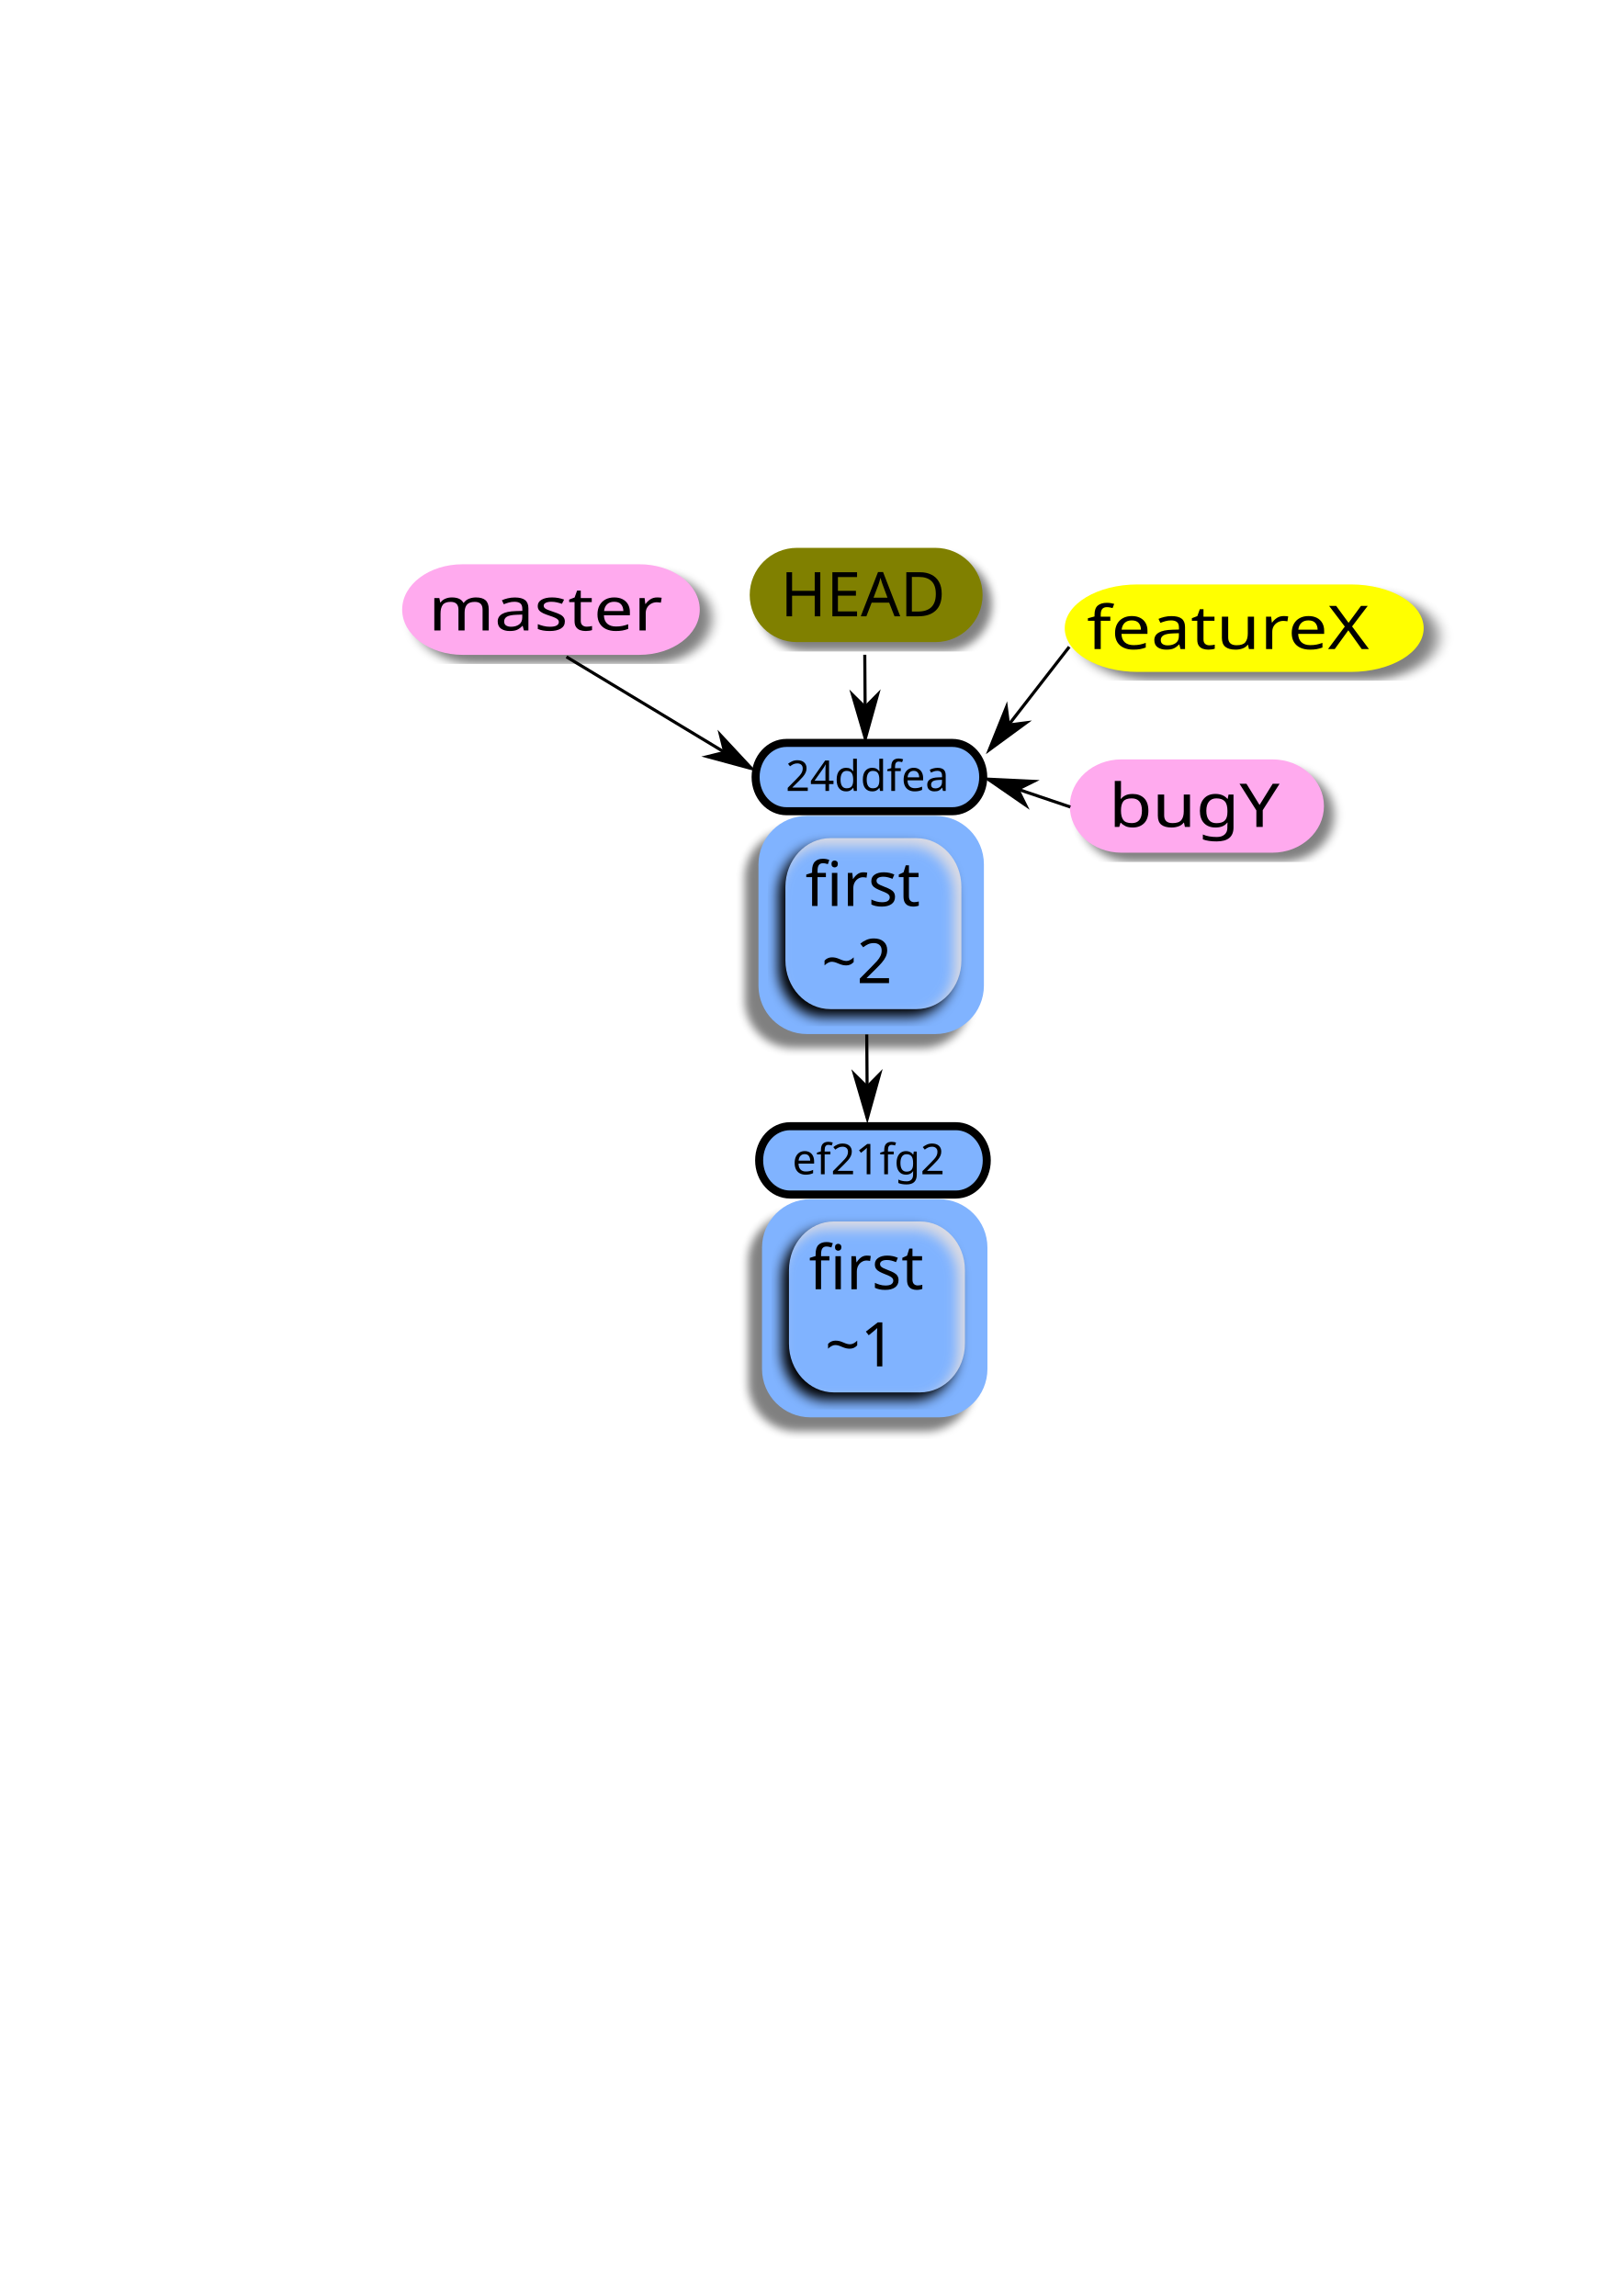
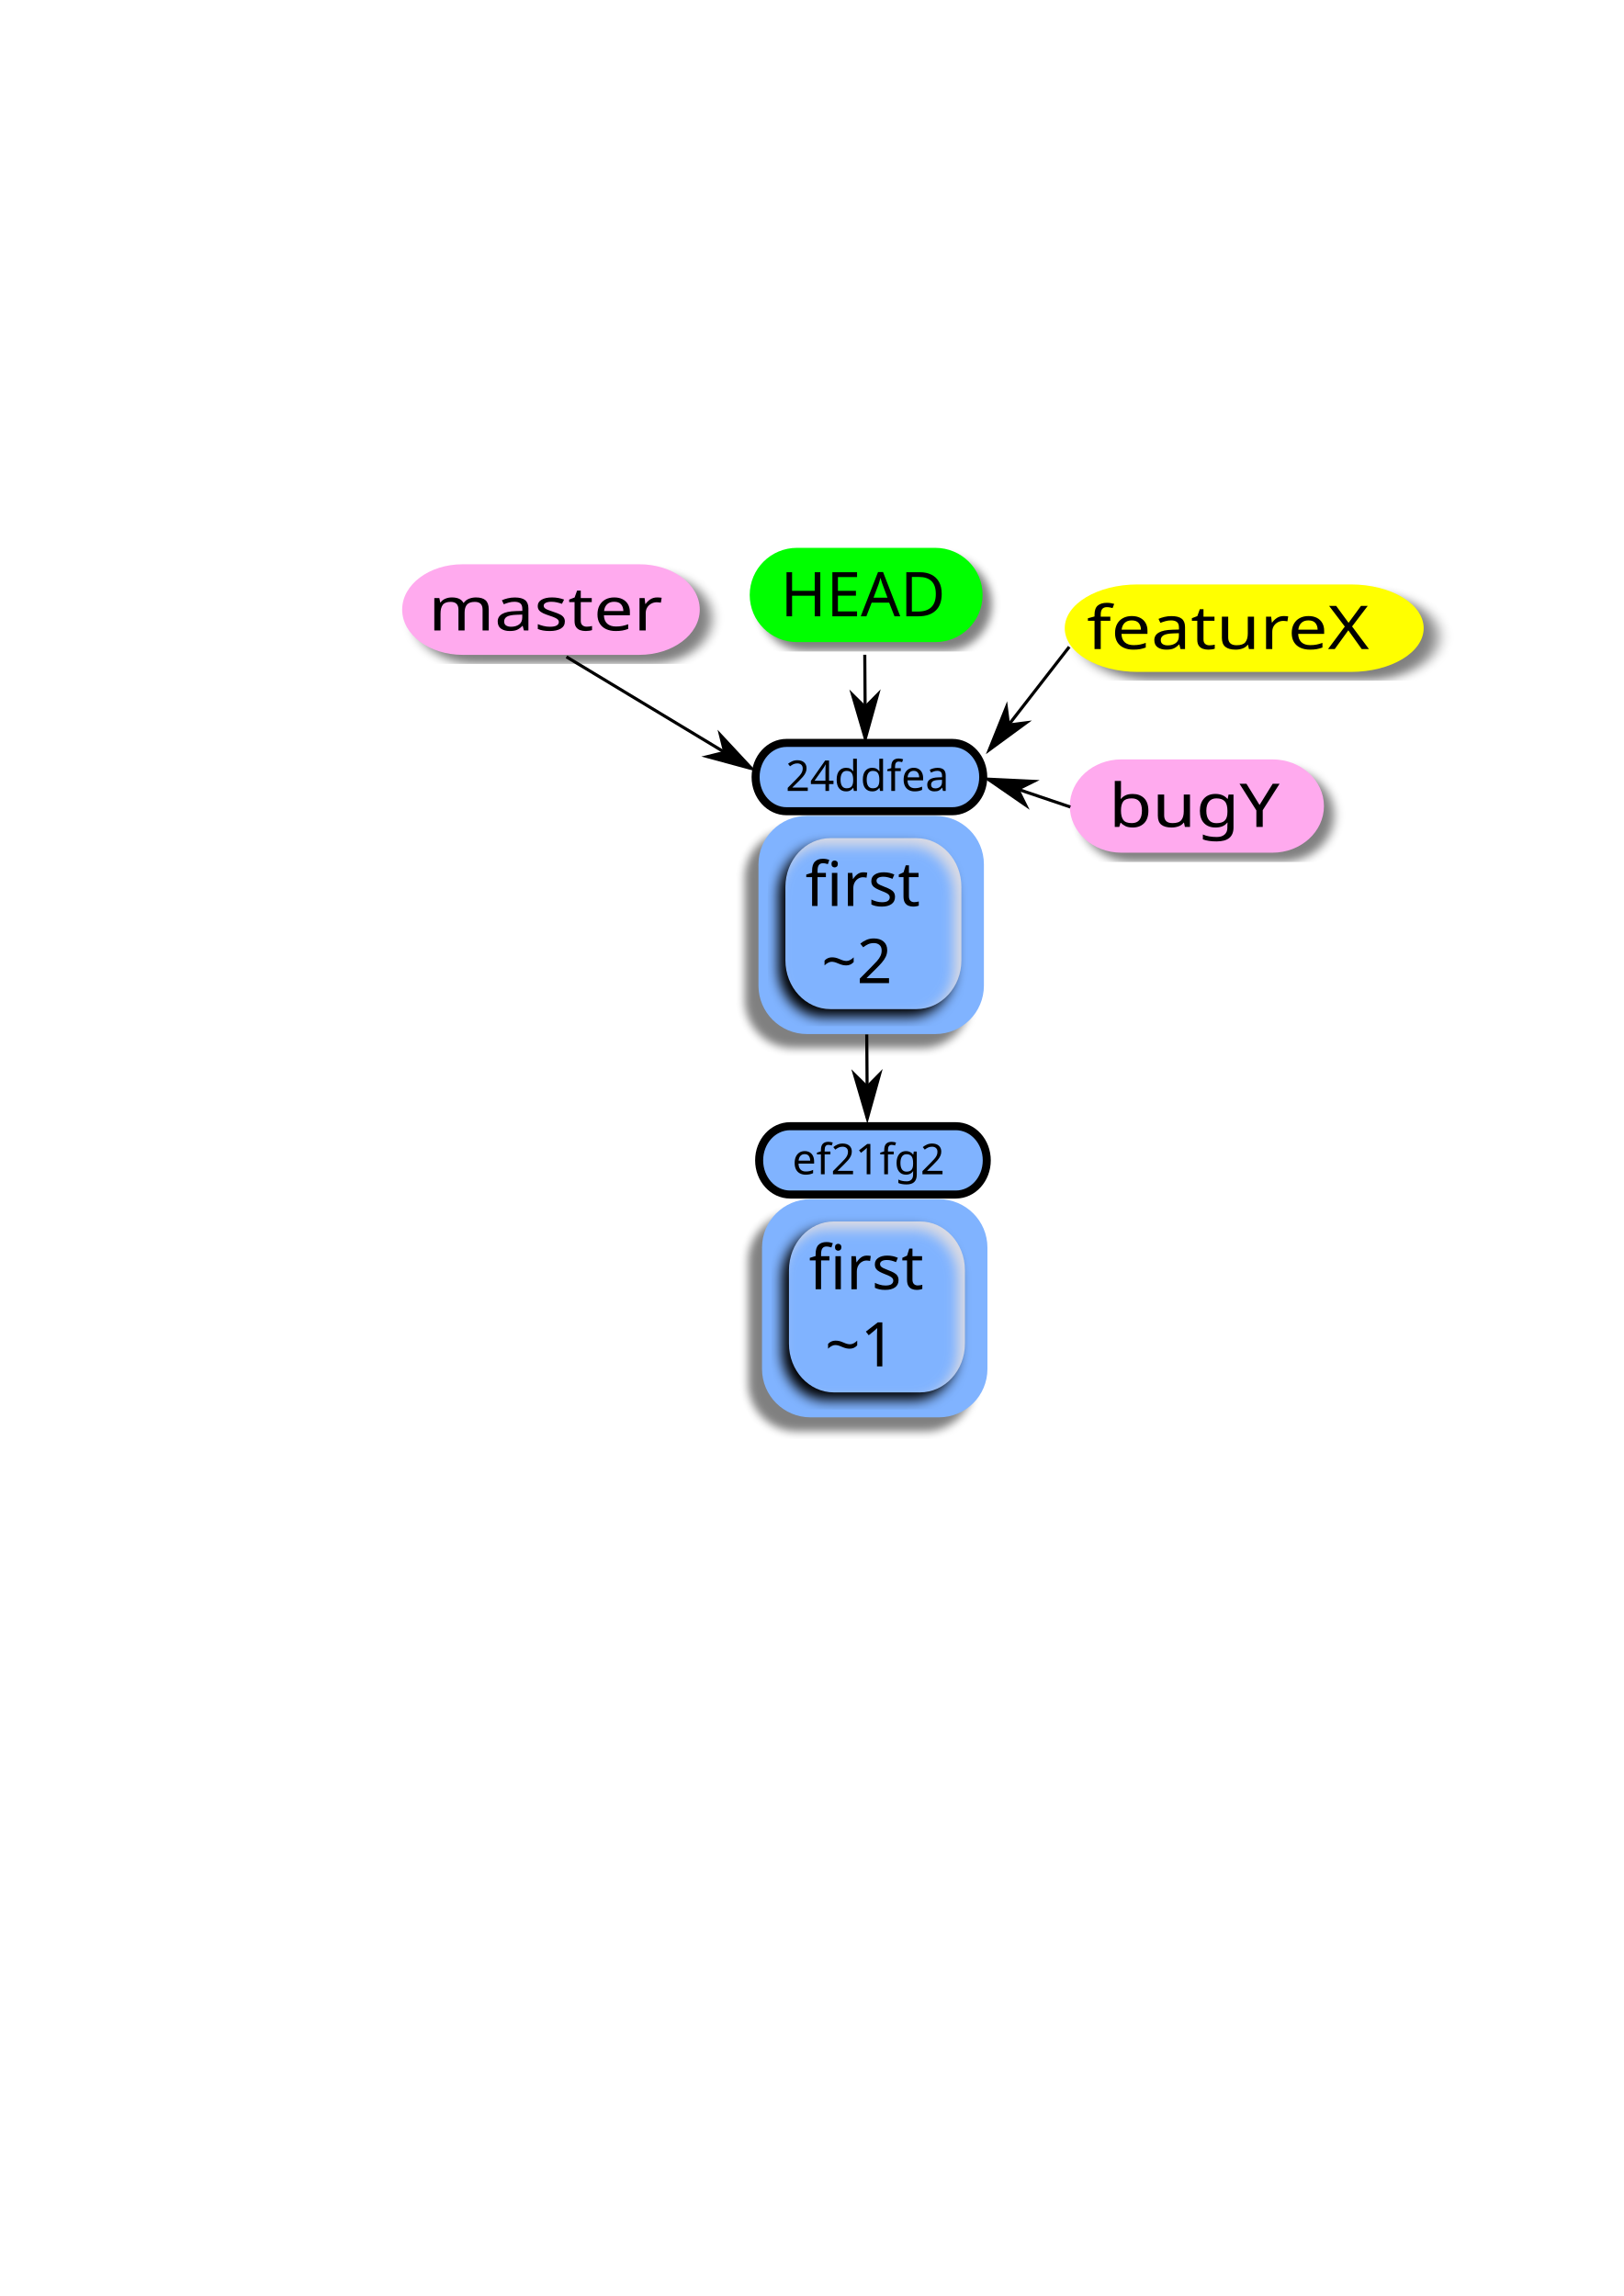
<svg xmlns="http://www.w3.org/2000/svg" xmlns:ns1="http://www.openswatchbook.org/uri/2009/osb" width="297mm" height="420mm" viewBox="0 0 1052.362 1488.189" id="svg2" version="1.1">
  <defs id="defs4">
    <marker orient="auto" refY="0.0" refX="0.0" id="marker9110" style="overflow:visible;">
      <path id="path9112" d="M 0.0,0.0 L 5.0,-5.0 L -12.5,0.0 L 5.0,5.0 L 0.0,0.0 z " style="fill-rule:evenodd;stroke:#000000;stroke-width:1pt;stroke-opacity:1;fill:#000000;fill-opacity:1" transform="scale(0.8) rotate(180) translate(12.5,0)" />
    </marker>
    <marker orient="auto" refY="0.0" refX="0.0" id="marker8998" style="overflow:visible;">
      <path id="path9000" d="M 0.0,0.0 L 5.0,-5.0 L -12.5,0.0 L 5.0,5.0 L 0.0,0.0 z " style="fill-rule:evenodd;stroke:#000000;stroke-width:1pt;stroke-opacity:1;fill:#000000;fill-opacity:1" transform="scale(0.8) rotate(180) translate(12.5,0)" />
    </marker>
    <marker orient="auto" refY="0.0" refX="0.0" id="marker8892" style="overflow:visible;">
      <path id="path8894" d="M 0.0,0.0 L 5.0,-5.0 L -12.5,0.0 L 5.0,5.0 L 0.0,0.0 z " style="fill-rule:evenodd;stroke:#000000;stroke-width:1pt;stroke-opacity:1;fill:#000000;fill-opacity:1" transform="scale(0.8) rotate(180) translate(12.5,0)" />
    </marker>
    <marker orient="auto" refY="0.0" refX="0.0" id="marker8792" style="overflow:visible;">
      <path id="path8794" d="M 0.0,0.0 L 5.0,-5.0 L -12.5,0.0 L 5.0,5.0 L 0.0,0.0 z " style="fill-rule:evenodd;stroke:#000000;stroke-width:1pt;stroke-opacity:1;fill:#000000;fill-opacity:1" transform="scale(0.8) rotate(180) translate(12.5,0)" />
    </marker>
    <marker orient="auto" refY="0.0" refX="0.0" id="marker8698" style="overflow:visible;">
      <path id="path8700" d="M 0.0,0.0 L 5.0,-5.0 L -12.5,0.0 L 5.0,5.0 L 0.0,0.0 z " style="fill-rule:evenodd;stroke:#000000;stroke-width:1pt;stroke-opacity:1;fill:#000000;fill-opacity:1" transform="scale(0.8) rotate(180) translate(12.5,0)" />
    </marker>
    <marker orient="auto" refY="0.0" refX="0.0" id="marker7376" style="overflow:visible;">
      <path id="path7378" d="M 0.0,0.0 L 5.0,-5.0 L -12.5,0.0 L 5.0,5.0 L 0.0,0.0 z " style="fill-rule:evenodd;stroke:#000000;stroke-width:1pt;stroke-opacity:1;fill:#000000;fill-opacity:1" transform="scale(0.8) rotate(180) translate(12.5,0)" />
    </marker>
    <marker style="overflow:visible;" id="marker6272" refX="0.0" refY="0.0" orient="auto">
      <path transform="scale(0.8) rotate(180) translate(12.5,0)" style="fill-rule:evenodd;stroke:#000000;stroke-width:1pt;stroke-opacity:1;fill:#000000;fill-opacity:1" d="M 0.0,0.0 L 5.0,-5.0 L -12.5,0.0 L 5.0,5.0 L 0.0,0.0 z " id="path6274" />
    </marker>
    <marker orient="auto" refY="0.0" refX="0.0" id="marker4547" style="overflow:visible;">
      <path id="path4294" d="M 0.0,0.0 L 5.0,-5.0 L -12.5,0.0 L 5.0,5.0 L 0.0,0.0 z " style="fill-rule:evenodd;stroke:#000000;stroke-width:1pt;stroke-opacity:1;fill:#000000;fill-opacity:1" transform="scale(0.8) rotate(180) translate(12.5,0)" />
    </marker>
    <marker orient="auto" refY="0" refX="0" id="marker7876" style="overflow:visible">
      <path id="path7623" d="M 0,0 5,-5 -12.5,0 5,5 0,0 Z" style="fill:#000000;fill-opacity:1;fill-rule:evenodd;stroke:#000000;stroke-width:1pt;stroke-opacity:1" transform="matrix(-0.8,0,0,-0.8,-10,0)" />
    </marker>
    <marker orient="auto" refY="0" refX="0" id="Arrow1Lend" style="overflow:visible">
      <path id="path7119" d="M 0,0 5,-5 -12.5,0 5,5 0,0 Z" style="fill:#000000;fill-opacity:1;fill-rule:evenodd;stroke:#000000;stroke-width:1pt;stroke-opacity:1" transform="matrix(-0.8,0,0,-0.8,-10,0)" />
    </marker>
    <linearGradient id="linearGradient5542" ns1:paint="gradient">
      <stop style="stop-color:#000000;stop-opacity:1;" offset="0" id="stop5544" />
      <stop style="stop-color:#000000;stop-opacity:0;" offset="1" id="stop5546" />
    </linearGradient>
    <filter style="color-interpolation-filters:sRGB" id="filter4160">
      <feFlood flood-opacity="0.498" flood-color="rgb(0,0,0)" result="flood" id="feFlood4162" />
      <feComposite in="flood" in2="SourceGraphic" operator="in" result="composite1" id="feComposite4164" />
      <feGaussianBlur in="composite1" stdDeviation="3" result="blur" id="feGaussianBlur4166" />
      <feOffset dx="6" dy="6" result="offset" id="feOffset4168" />
      <feComposite in="SourceGraphic" in2="offset" operator="over" result="composite2" id="feComposite4170" />
    </filter>
    <filter style="color-interpolation-filters:sRGB" id="filter4160-4">
      <feFlood flood-opacity="0.498" flood-color="rgb(0,0,0)" result="flood" id="feFlood4162-7" />
      <feComposite in="flood" in2="SourceGraphic" operator="in" result="composite1" id="feComposite4164-5" />
      <feGaussianBlur in="composite1" stdDeviation="3" result="blur" id="feGaussianBlur4166-6" />
      <feOffset dx="6" dy="6" result="offset" id="feOffset4168-2" />
      <feComposite in="SourceGraphic" in2="offset" operator="over" result="composite2" id="feComposite4170-1" />
    </filter>
    <filter style="color-interpolation-filters:sRGB" id="filter4160-4-9">
      <feFlood flood-opacity="0.498" flood-color="rgb(0,0,0)" result="flood" id="feFlood4162-7-4" />
      <feComposite in="flood" in2="SourceGraphic" operator="in" result="composite1" id="feComposite4164-5-7" />
      <feGaussianBlur in="composite1" stdDeviation="3" result="blur" id="feGaussianBlur4166-6-9" />
      <feOffset dx="6" dy="6" result="offset" id="feOffset4168-2-4" />
      <feComposite in="SourceGraphic" in2="offset" operator="over" result="composite2" id="feComposite4170-1-5" />
    </filter>
    <filter style="color-interpolation-filters:sRGB" id="filter4160-4-9-0">
      <feFlood flood-opacity="0.498" flood-color="rgb(0,0,0)" result="flood" id="feFlood4162-7-4-8" />
      <feComposite in="flood" in2="SourceGraphic" operator="in" result="composite1" id="feComposite4164-5-7-1" />
      <feGaussianBlur in="composite1" stdDeviation="3" result="blur" id="feGaussianBlur4166-6-9-2" />
      <feOffset dx="6" dy="6" result="offset" id="feOffset4168-2-4-5" />
      <feComposite in="SourceGraphic" in2="offset" operator="over" result="composite2" id="feComposite4170-1-5-0" />
    </filter>
    <filter style="color-interpolation-filters:sRGB" id="filter4202">
      <feGaussianBlur result="result0" in="SourceAlpha" stdDeviation="4" id="feGaussianBlur4204" />
      <feOffset dx="5" dy="5" result="result4" id="feOffset4206" />
      <feComposite in="SourceGraphic" in2="result4" operator="xor" result="result3" id="feComposite4208" />
    </filter>
    <filter style="color-interpolation-filters:sRGB" id="filter4202-7">
      <feGaussianBlur result="result0" in="SourceAlpha" stdDeviation="4" id="feGaussianBlur4204-5" />
      <feOffset dx="5" dy="5" result="result4" id="feOffset4206-5" />
      <feComposite in="SourceGraphic" in2="result4" operator="xor" result="result3" id="feComposite4208-2" />
    </filter>
    <filter style="color-interpolation-filters:sRGB" id="filter4776">
      <feGaussianBlur result="result0" in="SourceAlpha" stdDeviation="4" id="feGaussianBlur4778" />
      <feOffset dx="5" dy="5" result="result4" id="feOffset4780" />
      <feComposite in="SourceGraphic" in2="result4" operator="xor" result="result3" id="feComposite4782" />
    </filter>
    <filter style="color-interpolation-filters:sRGB" id="filter4776-2">
      <feGaussianBlur result="result0" in="SourceAlpha" stdDeviation="4" id="feGaussianBlur4778-3" />
      <feOffset dx="5" dy="5" result="result4" id="feOffset4780-5" />
      <feComposite in="SourceGraphic" in2="result4" operator="xor" result="result3" id="feComposite4782-2" />
    </filter>
    <filter style="color-interpolation-filters:sRGB" id="filter4776-3">
      <feGaussianBlur result="result0" in="SourceAlpha" stdDeviation="4" id="feGaussianBlur4778-1" />
      <feOffset dx="5" dy="5" result="result4" id="feOffset4780-7" />
      <feComposite in="SourceGraphic" in2="result4" operator="xor" result="result3" id="feComposite4782-5" />
    </filter>
    <filter style="color-interpolation-filters:sRGB" id="filter5554">
      <feFlood flood-opacity="0.498" flood-color="rgb(0,0,0)" result="flood" id="feFlood5556" />
      <feComposite in="flood" in2="SourceGraphic" operator="in" result="composite1" id="feComposite5558" />
      <feGaussianBlur in="composite1" stdDeviation="3" result="blur" id="feGaussianBlur5560" />
      <feOffset dx="9.1" dy="8.9" result="offset" id="feOffset5562" />
      <feComposite in="SourceGraphic" in2="offset" operator="over" result="composite2" id="feComposite5564" />
    </filter>
    <filter style="color-interpolation-filters:sRGB" id="filter4776-3-1">
      <feGaussianBlur result="result0" in="SourceAlpha" stdDeviation="4" id="feGaussianBlur4778-1-1" />
      <feOffset dx="5" dy="5" result="result4" id="feOffset4780-7-2" />
      <feComposite in="SourceGraphic" in2="result4" operator="xor" result="result3" id="feComposite4782-5-6" />
    </filter>
    <filter style="color-interpolation-filters:sRGB" id="filter5554-4">
      <feFlood flood-opacity="0.498" flood-color="rgb(0,0,0)" result="flood" id="feFlood5556-6" />
      <feComposite in="flood" in2="SourceGraphic" operator="in" result="composite1" id="feComposite5558-8" />
      <feGaussianBlur in="composite1" stdDeviation="3" result="blur" id="feGaussianBlur5560-6" />
      <feOffset dx="9.1" dy="8.9" result="offset" id="feOffset5562-2" />
      <feComposite in="SourceGraphic" in2="offset" operator="over" result="composite2" id="feComposite5564-7" />
    </filter>
    <marker orient="auto" refY="0" refX="0" id="Arrow1Lend-9" style="overflow:visible">
      <path id="path7119-5" d="M 0,0 5,-5 -12.5,0 5,5 0,0 Z" style="fill:#000000;fill-opacity:1;fill-rule:evenodd;stroke:#000000;stroke-width:1pt;stroke-opacity:1" transform="matrix(-0.8,0,0,-0.8,-10,0)" />
    </marker>
    <filter style="color-interpolation-filters:sRGB" id="filter4160-7">
      <feFlood flood-opacity="0.498" flood-color="rgb(0,0,0)" result="flood" id="feFlood4162-6" />
      <feComposite in="flood" in2="SourceGraphic" operator="in" result="composite1" id="feComposite4164-5-2" />
      <feGaussianBlur in="composite1" stdDeviation="3" result="blur" id="feGaussianBlur4166-3" />
      <feOffset dx="6" dy="6" result="offset" id="feOffset4168-8" />
      <feComposite in="SourceGraphic" in2="offset" operator="over" result="composite2" id="feComposite4170-7" />
    </filter>
    <filter style="color-interpolation-filters:sRGB" id="filter4160-7-4">
      <feFlood flood-opacity="0.498" flood-color="rgb(0,0,0)" result="flood" id="feFlood4162-6-5" />
      <feComposite in="flood" in2="SourceGraphic" operator="in" result="composite1" id="feComposite4164-5-2-8" />
      <feGaussianBlur in="composite1" stdDeviation="3" result="blur" id="feGaussianBlur4166-3-0" />
      <feOffset dx="6" dy="6" result="offset" id="feOffset4168-8-5" />
      <feComposite in="SourceGraphic" in2="offset" operator="over" result="composite2" id="feComposite4170-7-5" />
    </filter>
    <filter style="color-interpolation-filters:sRGB" id="filter4160-7-4-6">
      <feFlood flood-opacity="0.498" flood-color="rgb(0,0,0)" result="flood" id="feFlood4162-6-5-2" />
      <feComposite in="flood" in2="SourceGraphic" operator="in" result="composite1" id="feComposite4164-5-2-8-6" />
      <feGaussianBlur in="composite1" stdDeviation="3" result="blur" id="feGaussianBlur4166-3-0-5" />
      <feOffset dx="6" dy="6" result="offset" id="feOffset4168-8-5-9" />
      <feComposite in="SourceGraphic" in2="offset" operator="over" result="composite2" id="feComposite4170-7-5-8" />
    </filter>
    <filter style="color-interpolation-filters:sRGB" id="filter4776-3-5">
      <feGaussianBlur result="result0" in="SourceAlpha" stdDeviation="4" id="feGaussianBlur4778-1-9" />
      <feOffset dx="5" dy="5" result="result4" id="feOffset4780-7-7" />
      <feComposite in="SourceGraphic" in2="result4" operator="xor" result="result3" id="feComposite4782-5-7" />
    </filter>
    <filter style="color-interpolation-filters:sRGB" id="filter5554-5">
      <feFlood flood-opacity="0.498" flood-color="rgb(0,0,0)" result="flood" id="feFlood5556-2" />
      <feComposite in="flood" in2="SourceGraphic" operator="in" result="composite1" id="feComposite5558-85" />
      <feGaussianBlur in="composite1" stdDeviation="3" result="blur" id="feGaussianBlur5560-1" />
      <feOffset dx="9.1" dy="8.9" result="offset" id="feOffset5562-1" />
      <feComposite in="SourceGraphic" in2="offset" operator="over" result="composite2" id="feComposite5564-0" />
    </filter>
    <marker style="overflow:visible" id="marker4491-9" refX="0" refY="0" orient="auto">
      <path transform="matrix(-0.8,0,0,-0.8,-10,0)" style="fill:#000000;fill-opacity:1;fill-rule:evenodd;stroke:#000000;stroke-width:1pt;stroke-opacity:1" d="M 0,0 5,-5 -12.5,0 5,5 0,0 Z" id="path4493-2" />
    </marker>
    <filter style="color-interpolation-filters:sRGB" id="filter4160-7-4-6-6">
      <feFlood flood-opacity="0.498" flood-color="rgb(0,0,0)" result="flood" id="feFlood4162-6-5-2-2" />
      <feComposite in="flood" in2="SourceGraphic" operator="in" result="composite1" id="feComposite4164-5-2-8-6-6" />
      <feGaussianBlur in="composite1" stdDeviation="3" result="blur" id="feGaussianBlur4166-3-0-5-6" />
      <feOffset dx="6" dy="6" result="offset" id="feOffset4168-8-5-9-6" />
      <feComposite in="SourceGraphic" in2="offset" operator="over" result="composite2" id="feComposite4170-7-5-8-6" />
    </filter>
    <marker style="overflow:visible" id="marker4384-9" refX="0" refY="0" orient="auto">
      <path transform="matrix(-0.8,0,0,-0.8,-10,0)" style="fill:#000000;fill-opacity:1;fill-rule:evenodd;stroke:#000000;stroke-width:1pt;stroke-opacity:1" d="M 0,0 5,-5 -12.5,0 5,5 0,0 Z" id="path4386-1" />
    </marker>
    <filter style="color-interpolation-filters:sRGB" id="filter4160-7-4-4">
      <feFlood flood-opacity="0.498" flood-color="rgb(0,0,0)" result="flood" id="feFlood4162-6-5-25" />
      <feComposite in="flood" in2="SourceGraphic" operator="in" result="composite1" id="feComposite4164-5-2-8-1" />
      <feGaussianBlur in="composite1" stdDeviation="3" result="blur" id="feGaussianBlur4166-3-0-8" />
      <feOffset dx="6" dy="6" result="offset" id="feOffset4168-8-5-4" />
      <feComposite in="SourceGraphic" in2="offset" operator="over" result="composite2" id="feComposite4170-7-5-3" />
    </filter>
    <marker orient="auto" refY="0" refX="0" id="marker4547-0" style="overflow:visible">
      <path id="path4294-0" d="M 0,0 5,-5 -12.5,0 5,5 0,0 Z" style="fill:#000000;fill-opacity:1;fill-rule:evenodd;stroke:#000000;stroke-width:1pt;stroke-opacity:1" transform="matrix(-0.8,0,0,-0.8,-10,0)" />
    </marker>
    <filter style="color-interpolation-filters:sRGB" id="filter4160-7-7">
      <feFlood flood-opacity="0.498" flood-color="rgb(0,0,0)" result="flood" id="feFlood4162-6-2" />
      <feComposite in="flood" in2="SourceGraphic" operator="in" result="composite1" id="feComposite4164-5-2-9" />
      <feGaussianBlur in="composite1" stdDeviation="3" result="blur" id="feGaussianBlur4166-3-1" />
      <feOffset dx="6" dy="6" result="offset" id="feOffset4168-8-4" />
      <feComposite in="SourceGraphic" in2="offset" operator="over" result="composite2" id="feComposite4170-7-9" />
    </filter>
    <filter style="color-interpolation-filters:sRGB" id="filter4776-3-1-1">
      <feGaussianBlur result="result0" in="SourceAlpha" stdDeviation="4" id="feGaussianBlur4778-1-1-3" />
      <feOffset dx="5" dy="5" result="result4" id="feOffset4780-7-2-2" />
      <feComposite in="SourceGraphic" in2="result4" operator="xor" result="result3" id="feComposite4782-5-6-6" />
    </filter>
    <filter style="color-interpolation-filters:sRGB" id="filter5554-4-3">
      <feFlood flood-opacity="0.498" flood-color="rgb(0,0,0)" result="flood" id="feFlood5556-6-6" />
      <feComposite in="flood" in2="SourceGraphic" operator="in" result="composite1" id="feComposite5558-8-4" />
      <feGaussianBlur in="composite1" stdDeviation="3" result="blur" id="feGaussianBlur5560-6-7" />
      <feOffset dx="9.1" dy="8.9" result="offset" id="feOffset5562-2-4" />
      <feComposite in="SourceGraphic" in2="offset" operator="over" result="composite2" id="feComposite5564-7-0" />
    </filter>
    <filter style="color-interpolation-filters:sRGB" id="filter4776-3-14">
      <feGaussianBlur result="result0" in="SourceAlpha" stdDeviation="4" id="feGaussianBlur4778-1-7" />
      <feOffset dx="5" dy="5" result="result4" id="feOffset4780-7-5" />
      <feComposite in="SourceGraphic" in2="result4" operator="xor" result="result3" id="feComposite4782-5-2" />
    </filter>
    <filter style="color-interpolation-filters:sRGB" id="filter5554-8">
      <feFlood flood-opacity="0.498" flood-color="rgb(0,0,0)" result="flood" id="feFlood5556-3" />
      <feComposite in="flood" in2="SourceGraphic" operator="in" result="composite1" id="feComposite5558-6" />
      <feGaussianBlur in="composite1" stdDeviation="3" result="blur" id="feGaussianBlur5560-2" />
      <feOffset dx="9.1" dy="8.9" result="offset" id="feOffset5562-3" />
      <feComposite in="SourceGraphic" in2="offset" operator="over" result="composite2" id="feComposite5564-8" />
    </filter>
    <filter style="color-interpolation-filters:sRGB" id="filter4160-4-95">
      <feFlood flood-opacity="0.498" flood-color="rgb(0,0,0)" result="flood" id="feFlood4162-7-9" />
      <feComposite in="flood" in2="SourceGraphic" operator="in" result="composite1" id="feComposite4164-5-21" />
      <feGaussianBlur in="composite1" stdDeviation="3" result="blur" id="feGaussianBlur4166-6-8" />
      <feOffset dx="6" dy="6" result="offset" id="feOffset4168-2-9" />
      <feComposite in="SourceGraphic" in2="offset" operator="over" result="composite2" id="feComposite4170-1-3" />
    </filter>
    <marker orient="auto" refY="0" refX="0" id="marker4837" style="overflow:visible">
      <path id="path4839" d="M 0,0 5,-5 -12.5,0 5,5 0,0 Z" style="fill:#000000;fill-opacity:1;fill-rule:evenodd;stroke:#000000;stroke-width:1pt;stroke-opacity:1" transform="matrix(-0.8,0,0,-0.8,-10,0)" />
    </marker>
    <filter style="color-interpolation-filters:sRGB" id="filter4160-4-7">
      <feFlood flood-opacity="0.498" flood-color="rgb(0,0,0)" result="flood" id="feFlood4162-7-94" />
      <feComposite in="flood" in2="SourceGraphic" operator="in" result="composite1" id="feComposite4164-5-4" />
      <feGaussianBlur in="composite1" stdDeviation="3" result="blur" id="feGaussianBlur4166-6-85" />
      <feOffset dx="6" dy="6" result="offset" id="feOffset4168-2-97" />
      <feComposite in="SourceGraphic" in2="offset" operator="over" result="composite2" id="feComposite4170-1-0" />
    </filter>
    <filter style="color-interpolation-filters:sRGB" id="filter5554-5-5">
      <feFlood flood-opacity="0.498" flood-color="rgb(0,0,0)" result="flood" id="feFlood5556-2-5" />
      <feComposite in="flood" in2="SourceGraphic" operator="in" result="composite1" id="feComposite5558-85-4" />
      <feGaussianBlur in="composite1" stdDeviation="3" result="blur" id="feGaussianBlur5560-1-9" />
      <feOffset dx="9.1" dy="8.9" result="offset" id="feOffset5562-1-5" />
      <feComposite in="SourceGraphic" in2="offset" operator="over" result="composite2" id="feComposite5564-0-0" />
    </filter>
    <filter style="color-interpolation-filters:sRGB" id="filter4776-3-5-4">
      <feGaussianBlur result="result0" in="SourceAlpha" stdDeviation="4" id="feGaussianBlur4778-1-9-9" />
      <feOffset dx="5" dy="5" result="result4" id="feOffset4780-7-7-6" />
      <feComposite in="SourceGraphic" in2="result4" operator="xor" result="result3" id="feComposite4782-5-7-1" />
    </filter>
    <filter style="color-interpolation-filters:sRGB" id="filter5554-8-2">
      <feFlood flood-opacity="0.498" flood-color="rgb(0,0,0)" result="flood" id="feFlood5556-3-4" />
      <feComposite in="flood" in2="SourceGraphic" operator="in" result="composite1" id="feComposite5558-6-6" />
      <feGaussianBlur in="composite1" stdDeviation="3" result="blur" id="feGaussianBlur5560-2-3" />
      <feOffset dx="9.1" dy="8.9" result="offset" id="feOffset5562-3-1" />
      <feComposite in="SourceGraphic" in2="offset" operator="over" result="composite2" id="feComposite5564-8-0" />
    </filter>
    <filter style="color-interpolation-filters:sRGB" id="filter4776-3-14-1">
      <feGaussianBlur result="result0" in="SourceAlpha" stdDeviation="4" id="feGaussianBlur4778-1-7-0" />
      <feOffset dx="5" dy="5" result="result4" id="feOffset4780-7-5-3" />
      <feComposite in="SourceGraphic" in2="result4" operator="xor" result="result3" id="feComposite4782-5-2-8" />
    </filter>
    <filter style="color-interpolation-filters:sRGB" id="filter5554-4-3-0">
      <feFlood flood-opacity="0.498" flood-color="rgb(0,0,0)" result="flood" id="feFlood5556-6-6-1" />
      <feComposite in="flood" in2="SourceGraphic" operator="in" result="composite1" id="feComposite5558-8-4-7" />
      <feGaussianBlur in="composite1" stdDeviation="3" result="blur" id="feGaussianBlur5560-6-7-1" />
      <feOffset dx="9.1" dy="8.9" result="offset" id="feOffset5562-2-4-5" />
      <feComposite in="SourceGraphic" in2="offset" operator="over" result="composite2" id="feComposite5564-7-0-1" />
    </filter>
    <filter style="color-interpolation-filters:sRGB" id="filter4776-3-1-1-9">
      <feGaussianBlur result="result0" in="SourceAlpha" stdDeviation="4" id="feGaussianBlur4778-1-1-3-2" />
      <feOffset dx="5" dy="5" result="result4" id="feOffset4780-7-2-2-3" />
      <feComposite in="SourceGraphic" in2="result4" operator="xor" result="result3" id="feComposite4782-5-6-6-8" />
    </filter>
    <filter style="color-interpolation-filters:sRGB" id="filter4160-7-7-2">
      <feFlood flood-opacity="0.498" flood-color="rgb(0,0,0)" result="flood" id="feFlood4162-6-2-8" />
      <feComposite in="flood" in2="SourceGraphic" operator="in" result="composite1" id="feComposite4164-5-2-9-5" />
      <feGaussianBlur in="composite1" stdDeviation="3" result="blur" id="feGaussianBlur4166-3-1-8" />
      <feOffset dx="6" dy="6" result="offset" id="feOffset4168-8-4-9" />
      <feComposite in="SourceGraphic" in2="offset" operator="over" result="composite2" id="feComposite4170-7-9-0" />
    </filter>
    <filter style="color-interpolation-filters:sRGB" id="filter4160-7-4-4-1">
      <feFlood flood-opacity="0.498" flood-color="rgb(0,0,0)" result="flood" id="feFlood4162-6-5-25-3" />
      <feComposite in="flood" in2="SourceGraphic" operator="in" result="composite1" id="feComposite4164-5-2-8-1-2" />
      <feGaussianBlur in="composite1" stdDeviation="3" result="blur" id="feGaussianBlur4166-3-0-8-7" />
      <feOffset dx="6" dy="6" result="offset" id="feOffset4168-8-5-4-6" />
      <feComposite in="SourceGraphic" in2="offset" operator="over" result="composite2" id="feComposite4170-7-5-3-6" />
    </filter>
    <filter style="color-interpolation-filters:sRGB" id="filter4160-7-4-6-6-1">
      <feFlood flood-opacity="0.498" flood-color="rgb(0,0,0)" result="flood" id="feFlood4162-6-5-2-2-4" />
      <feComposite in="flood" in2="SourceGraphic" operator="in" result="composite1" id="feComposite4164-5-2-8-6-6-2" />
      <feGaussianBlur in="composite1" stdDeviation="3" result="blur" id="feGaussianBlur4166-3-0-5-6-2" />
      <feOffset dx="6" dy="6" result="offset" id="feOffset4168-8-5-9-6-4" />
      <feComposite in="SourceGraphic" in2="offset" operator="over" result="composite2" id="feComposite4170-7-5-8-6-3" />
    </filter>
    <marker orient="auto" refY="0" refX="0" id="marker5865" style="overflow:visible">
      <path id="path5867" d="M 0,0 5,-5 -12.5,0 5,5 0,0 Z" style="fill:#000000;fill-opacity:1;fill-rule:evenodd;stroke:#000000;stroke-width:1pt;stroke-opacity:1" transform="matrix(-0.8,0,0,-0.8,-10,0)" />
    </marker>
    <marker orient="auto" refY="0" refX="0" id="marker4837-2" style="overflow:visible">
      <path id="path4839-7" d="M 0,0 5,-5 -12.5,0 5,5 0,0 Z" style="fill:#000000;fill-opacity:1;fill-rule:evenodd;stroke:#000000;stroke-width:1pt;stroke-opacity:1" transform="matrix(-0.8,0,0,-0.8,-10,0)" />
    </marker>
    <filter style="color-interpolation-filters:sRGB" id="filter4160-4-3">
      <feFlood flood-opacity="0.498" flood-color="rgb(0,0,0)" result="flood" id="feFlood4162-7-40" />
      <feComposite in="flood" in2="SourceGraphic" operator="in" result="composite1" id="feComposite4164-5-0" />
      <feGaussianBlur in="composite1" stdDeviation="3" result="blur" id="feGaussianBlur4166-6-5" />
      <feOffset dx="6" dy="6" result="offset" id="feOffset4168-2-7" />
      <feComposite in="SourceGraphic" in2="offset" operator="over" result="composite2" id="feComposite4170-1-1" />
    </filter>
    <filter style="color-interpolation-filters:sRGB" id="filter5554-5-6">
      <feFlood flood-opacity="0.498" flood-color="rgb(0,0,0)" result="flood" id="feFlood5556-2-2" />
      <feComposite in="flood" in2="SourceGraphic" operator="in" result="composite1" id="feComposite5558-85-44" />
      <feGaussianBlur in="composite1" stdDeviation="3" result="blur" id="feGaussianBlur5560-1-6" />
      <feOffset dx="9.1" dy="8.9" result="offset" id="feOffset5562-1-4" />
      <feComposite in="SourceGraphic" in2="offset" operator="over" result="composite2" id="feComposite5564-0-1" />
    </filter>
    <filter style="color-interpolation-filters:sRGB" id="filter4776-3-5-5">
      <feGaussianBlur result="result0" in="SourceAlpha" stdDeviation="4" id="feGaussianBlur4778-1-9-3" />
      <feOffset dx="5" dy="5" result="result4" id="feOffset4780-7-7-2" />
      <feComposite in="SourceGraphic" in2="result4" operator="xor" result="result3" id="feComposite4782-5-7-6" />
    </filter>
    <filter style="color-interpolation-filters:sRGB" id="filter5554-8-8">
      <feFlood flood-opacity="0.498" flood-color="rgb(0,0,0)" result="flood" id="feFlood5556-3-6" />
      <feComposite in="flood" in2="SourceGraphic" operator="in" result="composite1" id="feComposite5558-6-3" />
      <feGaussianBlur in="composite1" stdDeviation="3" result="blur" id="feGaussianBlur5560-2-4" />
      <feOffset dx="9.1" dy="8.9" result="offset" id="feOffset5562-3-2" />
      <feComposite in="SourceGraphic" in2="offset" operator="over" result="composite2" id="feComposite5564-8-4" />
    </filter>
    <filter style="color-interpolation-filters:sRGB" id="filter4776-3-14-8">
      <feGaussianBlur result="result0" in="SourceAlpha" stdDeviation="4" id="feGaussianBlur4778-1-7-6" />
      <feOffset dx="5" dy="5" result="result4" id="feOffset4780-7-5-6" />
      <feComposite in="SourceGraphic" in2="result4" operator="xor" result="result3" id="feComposite4782-5-2-4" />
    </filter>
    <filter style="color-interpolation-filters:sRGB" id="filter5554-4-3-9">
      <feFlood flood-opacity="0.498" flood-color="rgb(0,0,0)" result="flood" id="feFlood5556-6-6-0" />
      <feComposite in="flood" in2="SourceGraphic" operator="in" result="composite1" id="feComposite5558-8-4-4" />
      <feGaussianBlur in="composite1" stdDeviation="3" result="blur" id="feGaussianBlur5560-6-7-4" />
      <feOffset dx="9.1" dy="8.9" result="offset" id="feOffset5562-2-4-54" />
      <feComposite in="SourceGraphic" in2="offset" operator="over" result="composite2" id="feComposite5564-7-0-4" />
    </filter>
    <filter style="color-interpolation-filters:sRGB" id="filter4776-3-1-1-2">
      <feGaussianBlur result="result0" in="SourceAlpha" stdDeviation="4" id="feGaussianBlur4778-1-1-3-4" />
      <feOffset dx="5" dy="5" result="result4" id="feOffset4780-7-2-2-8" />
      <feComposite in="SourceGraphic" in2="result4" operator="xor" result="result3" id="feComposite4782-5-6-6-9" />
    </filter>
    <filter style="color-interpolation-filters:sRGB" id="filter4160-7-7-8">
      <feFlood flood-opacity="0.498" flood-color="rgb(0,0,0)" result="flood" id="feFlood4162-6-2-4" />
      <feComposite in="flood" in2="SourceGraphic" operator="in" result="composite1" id="feComposite4164-5-2-9-54" />
      <feGaussianBlur in="composite1" stdDeviation="3" result="blur" id="feGaussianBlur4166-3-1-9" />
      <feOffset dx="6" dy="6" result="offset" id="feOffset4168-8-4-7" />
      <feComposite in="SourceGraphic" in2="offset" operator="over" result="composite2" id="feComposite4170-7-9-9" />
    </filter>
    <filter style="color-interpolation-filters:sRGB" id="filter4160-7-4-4-4">
      <feFlood flood-opacity="0.498" flood-color="rgb(0,0,0)" result="flood" id="feFlood4162-6-5-25-1" />
      <feComposite in="flood" in2="SourceGraphic" operator="in" result="composite1" id="feComposite4164-5-2-8-1-5" />
      <feGaussianBlur in="composite1" stdDeviation="3" result="blur" id="feGaussianBlur4166-3-0-8-3" />
      <feOffset dx="6" dy="6" result="offset" id="feOffset4168-8-5-4-9" />
      <feComposite in="SourceGraphic" in2="offset" operator="over" result="composite2" id="feComposite4170-7-5-3-0" />
    </filter>
    <filter style="color-interpolation-filters:sRGB" id="filter4160-7-4-6-6-9">
      <feFlood flood-opacity="0.498" flood-color="rgb(0,0,0)" result="flood" id="feFlood4162-6-5-2-2-1" />
      <feComposite in="flood" in2="SourceGraphic" operator="in" result="composite1" id="feComposite4164-5-2-8-6-6-4" />
      <feGaussianBlur in="composite1" stdDeviation="3" result="blur" id="feGaussianBlur4166-3-0-5-6-0" />
      <feOffset dx="6" dy="6" result="offset" id="feOffset4168-8-5-9-6-0" />
      <feComposite in="SourceGraphic" in2="offset" operator="over" result="composite2" id="feComposite4170-7-5-8-6-2" />
    </filter>
    <marker style="overflow:visible" id="marker7722" refX="0" refY="0" orient="auto">
      <path transform="matrix(-0.8,0,0,-0.8,-10,0)" style="fill:#000000;fill-opacity:1;fill-rule:evenodd;stroke:#000000;stroke-width:1pt;stroke-opacity:1" d="M 0,0 5,-5 -12.5,0 5,5 0,0 Z" id="path7724" />
    </marker>
  </defs>
  <g id="layer1" transform="translate(0,435.8268)">
-     <rect style="fill:#808000;stroke-width:3;stroke-miterlimit:4;stroke-dasharray:none;stroke-dashoffset:0;filter:url(#filter4160-4-3)" id="rect4152" width="150.532" height="61.094" x="172.46" y="130.861" ry="30.547" transform="matrix(1.002526,0,0,0.9999934,312.9608,-211.5928)" />
+     <rect style="fill:#00ff00;stroke-width:3;stroke-miterlimit:4;stroke-dasharray:none;stroke-dashoffset:0;filter:url(#filter4160-4-3)" id="rect4152" width="150.532" height="61.094" x="172.46" y="130.861" ry="30.547" transform="matrix(1.002526,0,0,0.9999934,312.9608,-211.5928)" />
    <text xml:space="preserve" style="font-style:normal;font-weight:normal;font-size:40.05px;line-height:125%;font-family:sans-serif;letter-spacing:0px;word-spacing:0px;fill:#000000;fill-opacity:1;stroke:none;stroke-width:1px;stroke-linecap:butt;stroke-linejoin:miter;stroke-opacity:1" x="505.178" y="-36.422" id="text4156" transform="scale(1.001265,0.9987363)">
      <tspan id="tspan4158" x="505.178" y="-36.422">HEAD</tspan>
    </text>
    <text xml:space="preserve" style="font-style:normal;font-weight:normal;font-size:40.05px;line-height:125%;font-family:sans-serif;letter-spacing:0px;word-spacing:0px;fill:#000000;fill-opacity:1;stroke:none;stroke-width:1px;stroke-linecap:butt;stroke-linejoin:miter;stroke-opacity:1" x="498.241" y="269.166" id="text4810" transform="scale(1.001265,0.9987363)">
      <tspan id="tspan4812" x="498.241" y="269.166" />
    </text>
    <flowRoot xml:space="preserve" id="flowRoot4820" style="font-style:normal;font-weight:normal;font-size:40px;line-height:125%;font-family:sans-serif;letter-spacing:0px;word-spacing:0px;fill:#000000;fill-opacity:1;stroke:none;stroke-width:1px;stroke-linecap:butt;stroke-linejoin:miter;stroke-opacity:1" transform="matrix(1.002526,0,0,0.9999934,125.0725,-4.963225)">
      <flowRegion id="flowRegion4822">
        <rect id="rect4824" width="182.857" height="192.857" x="285.714" y="183.791" />
      </flowRegion>
      <flowPara id="flowPara4826" />
    </flowRoot>
    <rect style="opacity:0;fill:#dbdbe3;stroke-width:1;stroke-miterlimit:4;stroke-dasharray:none;stroke-dashoffset:0" id="rect5530" width="299.326" height="232.856" x="495.646" y="224.326" ry="31.377" />
    <text xml:space="preserve" style="font-style:normal;font-weight:normal;font-size:40.05px;line-height:125%;font-family:sans-serif;letter-spacing:0px;word-spacing:0px;fill:#000000;fill-opacity:1;stroke:none;stroke-width:1px;stroke-linecap:butt;stroke-linejoin:miter;stroke-opacity:1" x="296.559" y="274.887" id="text4273" transform="scale(1.001265,0.9987363)">
      <tspan id="tspan4275" x="296.559" y="274.887" />
    </text>
    <rect style="opacity:0;fill:#dbdbe3;stroke-width:1;stroke-miterlimit:4;stroke-dasharray:none;stroke-dashoffset:0" id="rect5528-0" width="238.57" height="181.887" x="48.27" y="-648.364" ry="31.457" transform="matrix(0,1,-1,0,0,0)" />
    <rect style="opacity:0;fill:#dbdbe3;stroke-width:1;stroke-miterlimit:4;stroke-dasharray:none;stroke-dashoffset:0" id="rect5530-7" width="299.326" height="232.856" x="500.277" y="245.697" ry="31.377" />
    <rect style="opacity:1;fill:#80b3ff;stroke-width:1;stroke-miterlimit:4;stroke-dasharray:none;stroke-dashoffset:0;filter:url(#filter5554-8-8)" id="rect5532-4" width="141.429" height="145.714" x="292.791" y="-253.286" ry="31.377" transform="matrix(0,0.9999934,-1.002526,0,383.6975,-199.805)" />
    <rect style="fill:#dbdbe3;stroke-width:3;stroke-miterlimit:4;stroke-dasharray:none;stroke-dashoffset:0;filter:url(#filter4776-3-14-8)" id="rect4774-4-4" width="110" height="122.857" x="133.286" y="249.219" ry="31.377" transform="matrix(0,1.007317,-0.9282228,0,854.3645,-26.82283)" />
    <text xml:space="preserve" style="font-style:normal;font-weight:normal;font-size:40.05px;line-height:125%;font-family:sans-serif;letter-spacing:0px;word-spacing:0px;fill:#000000;fill-opacity:1;stroke:none;stroke-width:1px;stroke-linecap:butt;stroke-linejoin:miter;stroke-opacity:1" x="521.256" y="151.589" id="text4210-6-6-5" transform="scale(1.001265,0.9987363)">
      <tspan x="521.256" y="151.589" id="tspan4814-7-8">first</tspan>
      <tspan x="521.256" y="201.652" id="tspan4818-9-6"> ~2</tspan>
    </text>
    <rect style="opacity:1;fill:#80b3ff;stroke:#000000;stroke-width:5.207;stroke-miterlimit:4;stroke-dasharray:none;stroke-dashoffset:0;stroke-opacity:1" id="rect5536-0" width="44.285" height="147.515" x="45.699" y="-637.193" ry="20.057" rx="22.143" transform="matrix(0,1,-1,0,0,0)" />
    <text xml:space="preserve" style="font-style:normal;font-weight:normal;font-size:40.05px;line-height:125%;font-family:sans-serif;letter-spacing:0px;word-spacing:0px;fill:#000000;fill-opacity:1;stroke:none;stroke-width:1px;stroke-linecap:butt;stroke-linejoin:miter;stroke-opacity:1" x="508.513" y="76.938" id="text5538-1" transform="scale(1.001265,0.9987363)">
      <tspan id="tspan5540-77" x="508.513" y="76.938" style="font-size:27.535px">24ddfea</tspan>
    </text>
    <path style="fill:none;fill-rule:evenodd;stroke:#000000;stroke-width:2;stroke-linecap:butt;stroke-linejoin:miter;stroke-miterlimit:4;stroke-dasharray:none;stroke-opacity:1;marker-end:url(#marker8698)" d="m 560.429,-11.444 0.358,54.107" id="path7110-8" />
    <rect style="opacity:1;fill:#80b3ff;stroke-width:1;stroke-miterlimit:4;stroke-dasharray:none;stroke-dashoffset:0;filter:url(#filter5554-4-3-9)" id="rect5532-9-4" width="141.429" height="145.714" x="292.791" y="-253.286" ry="31.377" transform="matrix(0,0.9999934,-1.002526,0,385.9891,48.63625)" />
    <rect style="fill:#dbdbe3;stroke-width:3;stroke-miterlimit:4;stroke-dasharray:none;stroke-dashoffset:0;filter:url(#filter4776-3-1-1-2)" id="rect4774-4-1-9" width="110" height="122.857" x="133.286" y="249.219" ry="31.377" transform="matrix(0,1.007317,-0.9282228,0,856.656,221.6184)" />
    <text xml:space="preserve" style="font-style:normal;font-weight:normal;font-size:40.05px;line-height:125%;font-family:sans-serif;letter-spacing:0px;word-spacing:0px;fill:#000000;fill-opacity:1;stroke:none;stroke-width:1px;stroke-linecap:butt;stroke-linejoin:miter;stroke-opacity:1" x="523.544" y="400.344" id="text4210-6-6-9-7" transform="scale(1.001265,0.9987363)">
      <tspan x="523.544" y="400.344" id="tspan4814-7-0-7">first</tspan>
      <tspan x="523.544" y="450.407" id="tspan4818-9-7-7"> ~1</tspan>
    </text>
    <rect style="opacity:1;fill:#80b3ff;stroke:#000000;stroke-width:5.207;stroke-miterlimit:4;stroke-dasharray:none;stroke-dashoffset:0;stroke-opacity:1" id="rect5536-5-1" width="44.285" height="147.515" x="294.14" y="-639.485" ry="20.057" rx="22.143" transform="matrix(0,1,-1,0,0,0)" />
    <text xml:space="preserve" style="font-style:normal;font-weight:normal;font-size:40.05px;line-height:125%;font-family:sans-serif;letter-spacing:0px;word-spacing:0px;fill:#000000;fill-opacity:1;stroke:none;stroke-width:1px;stroke-linecap:butt;stroke-linejoin:miter;stroke-opacity:1" x="512.804" y="325.694" id="text5538-9-2" transform="scale(1.001265,0.9987363)">
      <tspan id="tspan5540-7-8" x="512.804" y="325.694" style="font-size:27.535px">ef21fg2</tspan>
    </text>
    <path style="fill:none;fill-rule:evenodd;stroke:#000000;stroke-width:2;stroke-linecap:butt;stroke-linejoin:miter;stroke-miterlimit:4;stroke-dasharray:none;stroke-opacity:1;marker-end:url(#marker9110)" d="m 561.711,234.684 0.358,54.107" id="path7110-4-2" />
    <rect style="fill:#ffaaee;fill-opacity:1;stroke-width:3;stroke-miterlimit:4;stroke-dasharray:none;stroke-dashoffset:0;filter:url(#filter4160-7-7-8)" id="rect4152-4-7" width="150.532" height="61.094" x="130.448" y="431.815" ry="30.547" transform="matrix(1.281157,0,0,0.9611149,93.50662,-485.1127)" />
    <text xml:space="preserve" style="font-style:normal;font-weight:normal;font-size:42.383px;line-height:125%;font-family:sans-serif;letter-spacing:0px;word-spacing:0px;fill:#000000;fill-opacity:1;stroke:none;stroke-width:1px;stroke-linecap:butt;stroke-linejoin:miter;stroke-opacity:1" x="256.544" y="-29.433" id="text4156-5-7" transform="scale(1.081919,0.9242836)">
      <tspan id="tspan4158-1-4" x="256.544" y="-29.433">master</tspan>
    </text>
    <path style="fill:none;fill-rule:evenodd;stroke:#000000;stroke-width:2;stroke-linecap:butt;stroke-linejoin:miter;stroke-miterlimit:4;stroke-dasharray:none;stroke-opacity:1;marker-end:url(#marker6272)" d="m 367.092,-10.077 119.775,72.282" id="path7614-8" />
    <rect style="fill:#ffff00;stroke-width:3;stroke-miterlimit:4;stroke-dasharray:none;stroke-dashoffset:0;filter:url(#filter4160-7-4-4-4)" id="rect4152-4-9-8" width="150.532" height="61.094" x="130.448" y="431.815" ry="30.547" transform="matrix(1.545222,0,0,0.9281569,488.4469,-457.8047)" />
    <text xml:space="preserve" style="font-style:normal;font-weight:normal;font-size:42.383px;line-height:125%;font-family:sans-serif;letter-spacing:0px;word-spacing:0px;fill:#000000;fill-opacity:1;stroke:none;stroke-width:1px;stroke-linecap:butt;stroke-linejoin:miter;stroke-opacity:1" x="650.994" y="-16.375" id="text4156-5-0-3" transform="scale(1.081919,0.9242836)">
      <tspan id="tspan4158-1-7-42" x="650.994" y="-16.375">featureX</tspan>
    </text>
    <rect style="fill:#ffaaee;stroke-width:3;stroke-miterlimit:4;stroke-dasharray:none;stroke-dashoffset:0;filter:url(#filter4160-7-4-6-6-9)" id="rect4152-4-9-2-1" width="150.532" height="61.094" x="130.448" y="431.815" ry="30.547" transform="matrix(1.094156,0,0,0.99007,550.5609,-371.1453)" />
    <text xml:space="preserve" style="font-style:normal;font-weight:normal;font-size:42.383px;line-height:125%;font-family:sans-serif;letter-spacing:0px;word-spacing:0px;fill:#000000;fill-opacity:1;stroke:none;stroke-width:1px;stroke-linecap:butt;stroke-linejoin:miter;stroke-opacity:1" x="664.132" y="108.355" id="text4156-5-0-2-2" transform="scale(1.081919,0.9242836)">
      <tspan id="tspan4158-1-7-4-5" x="664.132" y="108.355">bugY</tspan>
    </text>
    <path style="fill:none;fill-rule:evenodd;stroke:#000000;stroke-width:1px;stroke-linecap:butt;stroke-linejoin:miter;stroke-opacity:1" d="m 1312.404,28.647 c 2.083,0 4.167,0 6.25,0" id="path5049" />
    <path style="fill:none;fill-rule:evenodd;stroke:#000000;stroke-width:2;stroke-linecap:butt;stroke-linejoin:miter;stroke-miterlimit:4;stroke-dasharray:none;stroke-opacity:1;marker-end:url(#marker8892)" d="M 692.935,-16.563 641.283,49.944" id="path6378" />
    <path style="fill:none;fill-rule:evenodd;stroke:#000000;stroke-width:2;stroke-linecap:butt;stroke-linejoin:miter;stroke-miterlimit:4;stroke-dasharray:none;stroke-opacity:1;marker-end:url(#marker8792)" d="m 693.654,87.241 -53.125,-17.969" id="path7714" />
  </g>
</svg>
